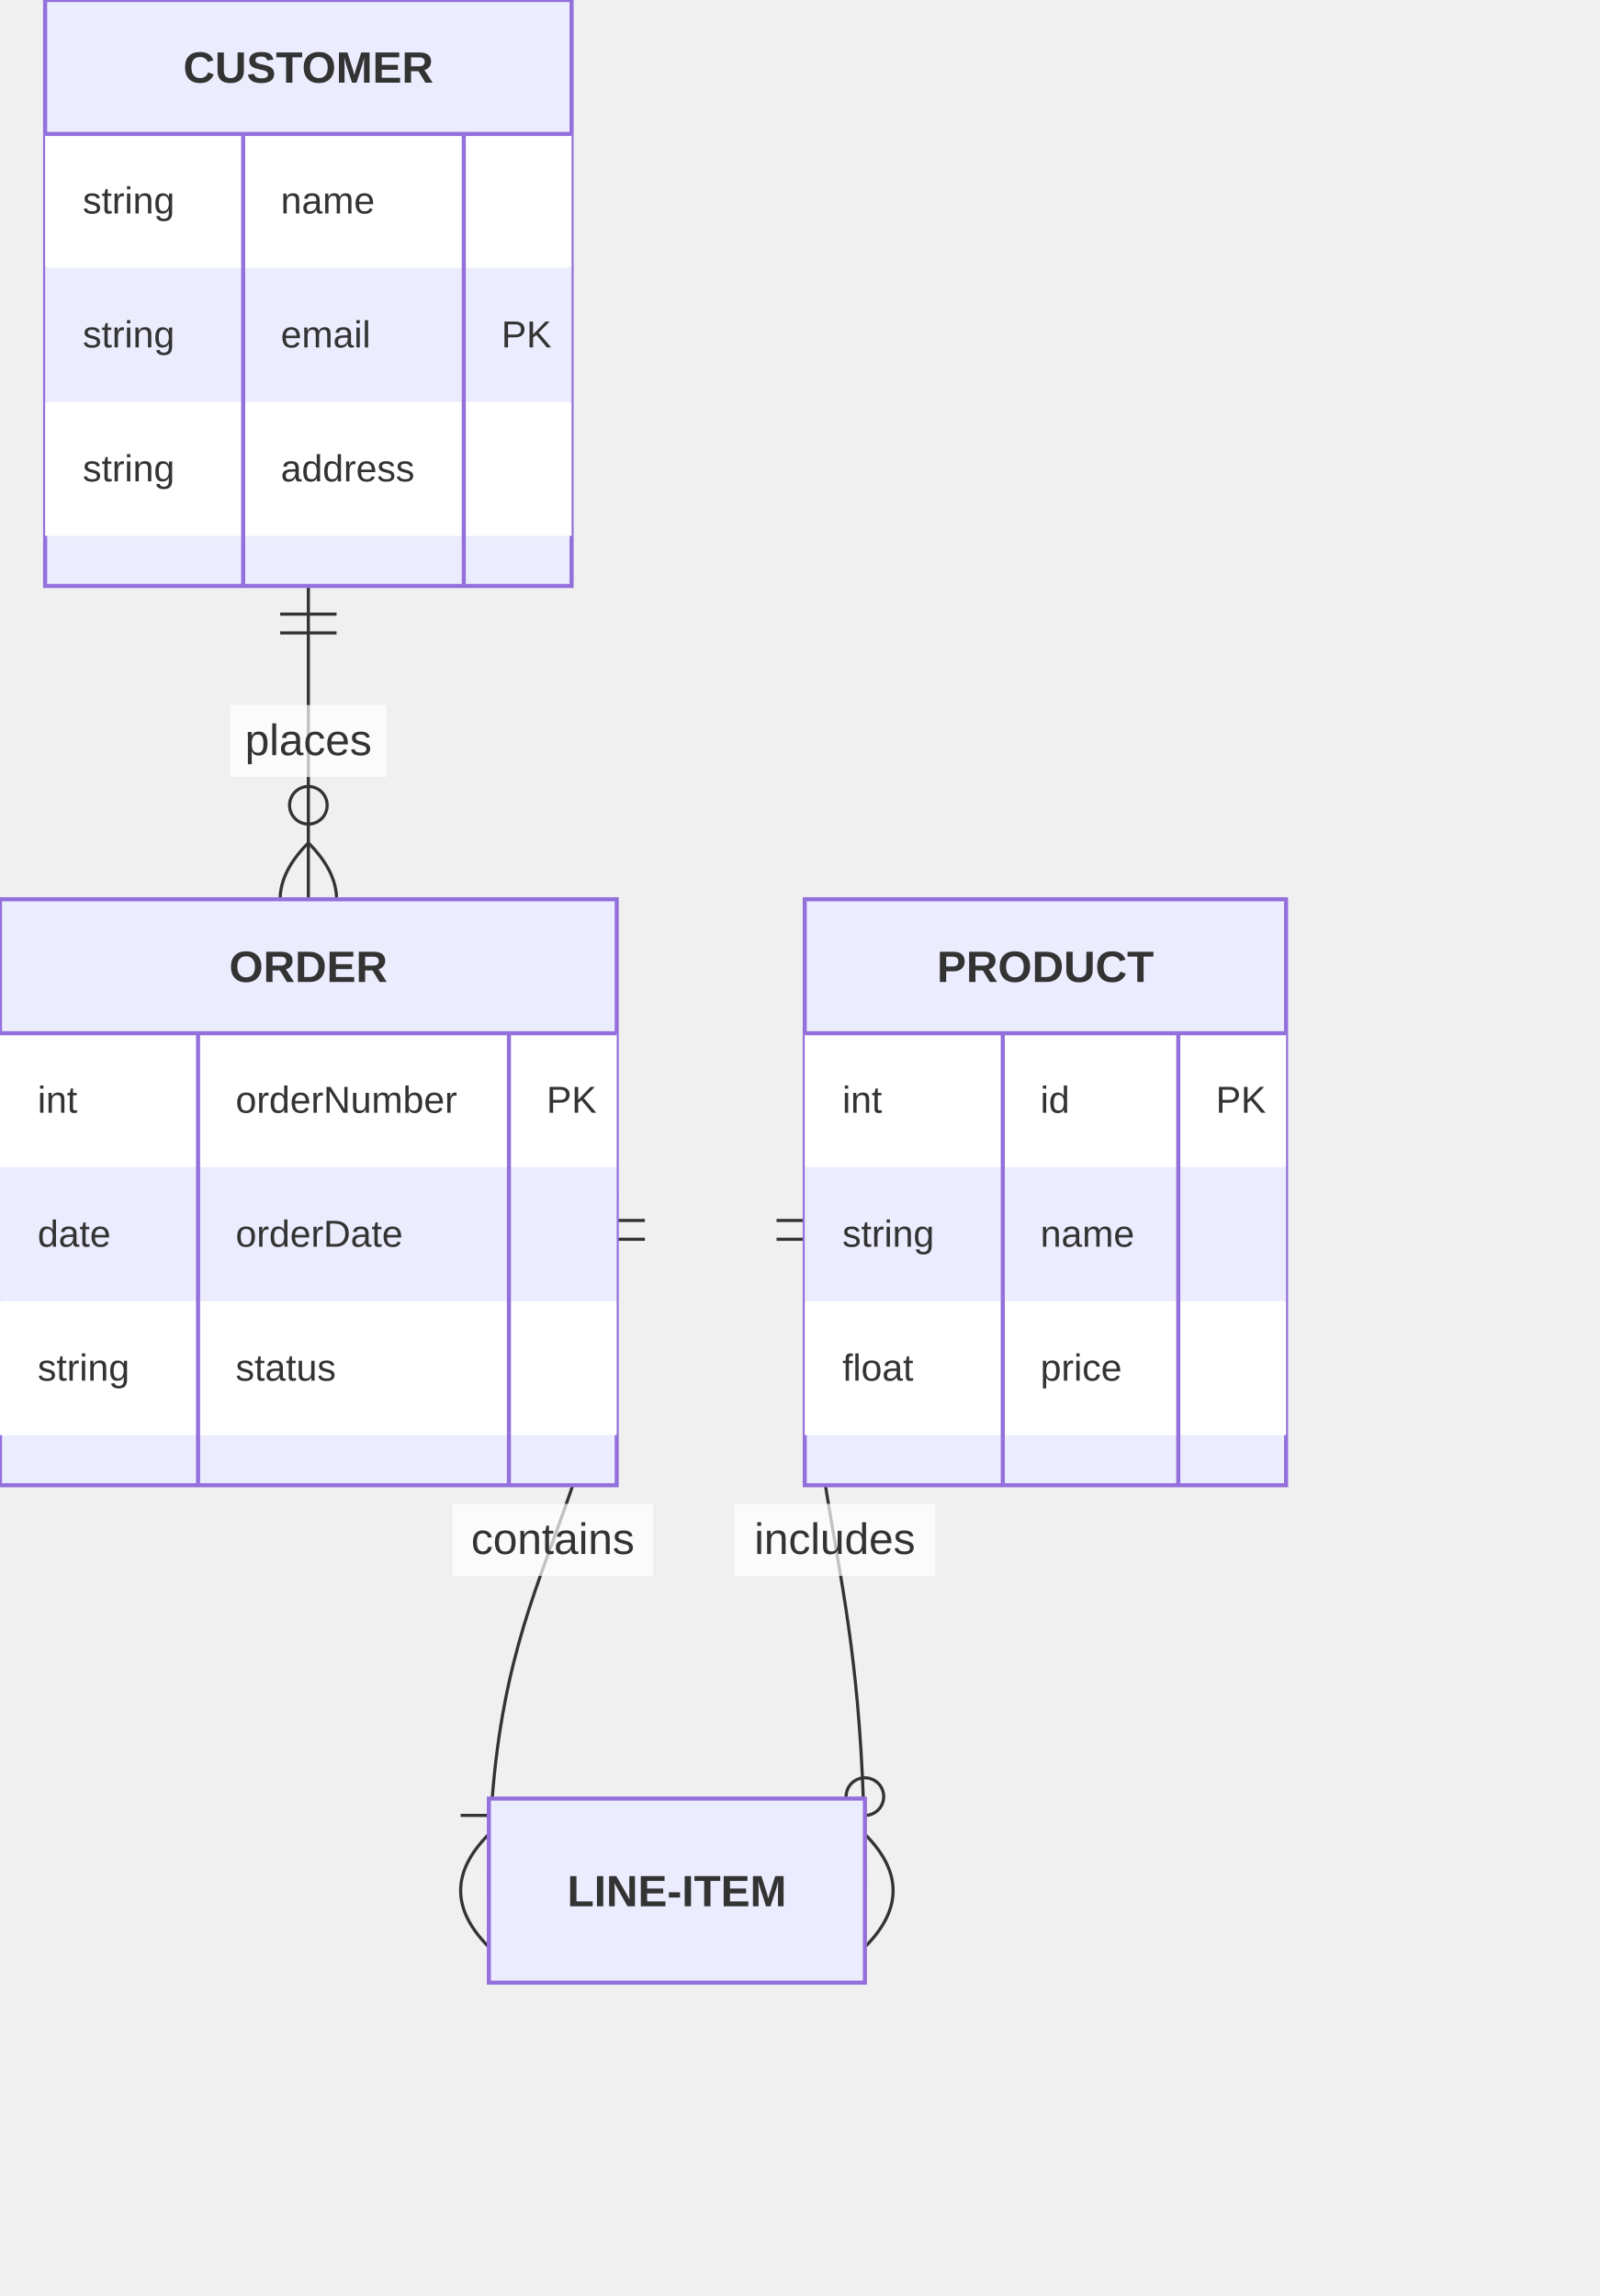
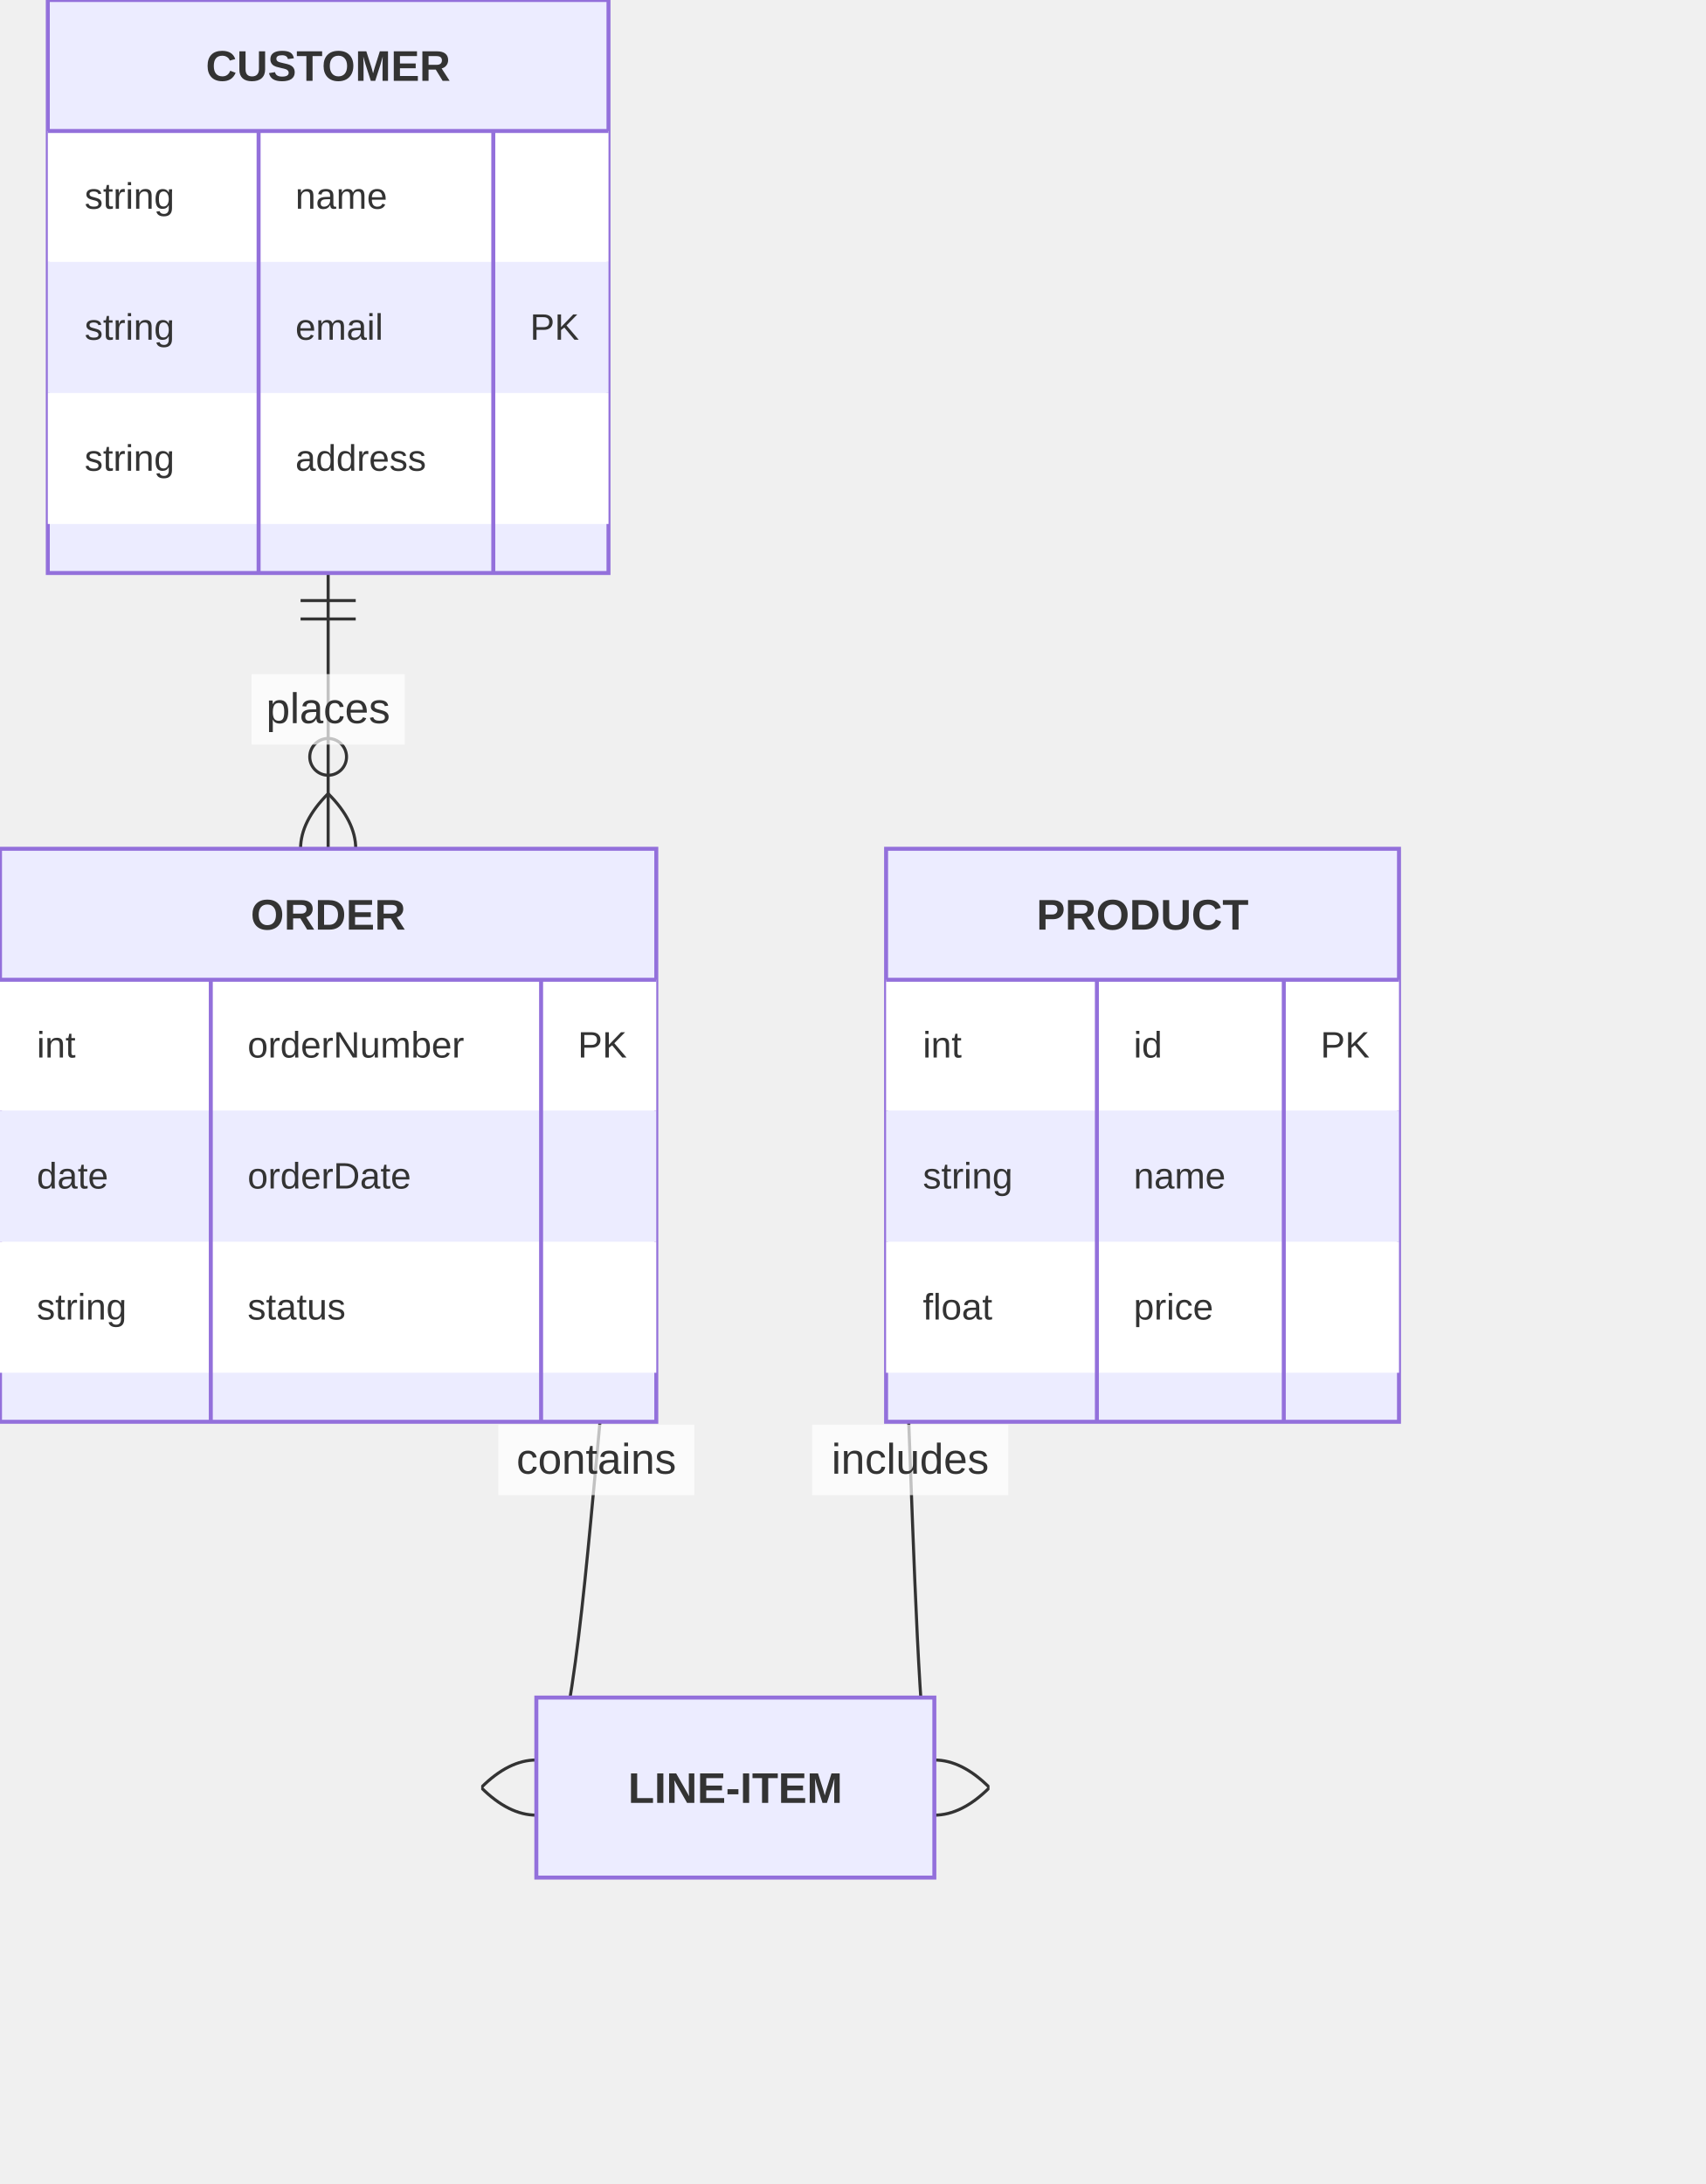
- <svg xmlns="http://www.w3.org/2000/svg" width="510.4" height="732.75" viewBox="0 0 510.4 732.75" class="mermaid">
+ <svg xmlns="http://www.w3.org/2000/svg" width="556.6" height="712.75" viewBox="0 0 556.6 712.75" class="mermaid">
  <style>

.mermaid {
  font-family: trebuchet ms, verdana, arial, sans-serif;
  font-size: 16px;
}

.node rect,
.node polygon,
.node circle,
.node ellipse,
.node path {
  fill: #ECECFF;
  stroke: #9370DB;
  stroke-width: 1px;
}

.node line {
  stroke: #9370DB;
  stroke-width: 1px;
}

.node .label {
  fill: #333333;
}

.node text {
  fill: #333333;
  font-family: trebuchet ms, verdana, arial, sans-serif;
  font-size: 16px;
}

.edge-path {
  fill: none;
  stroke: #333333;
  stroke-width: 1px;
}

.edge-label {
  fill: #333333;
  font-family: trebuchet ms, verdana, arial, sans-serif;
}

.edge-label-bg {
  fill: rgba(232, 232, 232, 0.8);
}

.subgraph {
  fill: #ffffde;
  stroke: #aaaa33;
  stroke-width: 1px;
}

.subgraph-title {
  fill: #333333;
  font-weight: bold;
}

.cluster rect {
  fill: #ffffde;
  stroke: #aaaa33;
  stroke-width: 1px;
  rx: 5px;
  ry: 5px;
}

.cluster-label {
  fill: #333333;
  font-family: trebuchet ms, verdana, arial, sans-serif;
  font-size: 16px;
  font-weight: bold;
}

marker path {
  fill: #333333;
  stroke: #333333;
}


.er-title {
  fill: #333333;
}

.entity-box {
  fill: #ECECFF;
  stroke: #9370DB;
}

.entity-header {
  fill: #9370DB;
  stroke: #9370DB;
}

.entity-name {
  fill: #333333;
  font-weight: bold;
}

.entity-attr {
  fill: #333333;
}

.relationshipLine {
  stroke: #333333;
  stroke-width: 1;
  fill: none;
}

.relationship-label {
  fill: #333333;
}

.relationship-label-background {
  fill: #ffffff;
  opacity: 0.7;
}

.marker {
  fill: none;
  stroke: #333333;
  stroke-width: 1;
}

.marker circle {
  fill: #ffffff;
}

.row-rect-odd {
  fill: #ffffff;
}

.row-rect-even {
  fill: #ECECFF;
}

.divider {
  stroke: #9370DB;
}

  </style>
  <defs>
    <marker id="er-onlyOneStart" viewBox="0 0 18 18" refX="0" refY="9" markerWidth="18" markerHeight="18" orient="auto">
      <path d="M9,0 L9,18 M15,0 L15,18" class="marker" />
    </marker>
    <marker id="er-onlyOneEnd" viewBox="0 0 18 18" refX="18" refY="9" markerWidth="18" markerHeight="18" orient="auto">
      <path d="M3,0 L3,18 M9,0 L9,18" class="marker" />
    </marker>
    <marker id="er-zeroOrOneStart" viewBox="0 0 30 18" refX="0" refY="9" markerWidth="30" markerHeight="18" orient="auto">
      <circle cx="21" cy="9" r="6" class="marker" fill="white" />
      <path d="M9,0 L9,18" class="marker" />
    </marker>
    <marker id="er-zeroOrOneEnd" viewBox="0 0 30 18" refX="30" refY="9" markerWidth="30" markerHeight="18" orient="auto">
      <circle cx="9" cy="9" r="6" class="marker" fill="white" />
      <path d="M21,0 L21,18" class="marker" />
    </marker>
    <marker id="er-oneOrMoreStart" viewBox="0 0 45 36" refX="18" refY="18" markerWidth="45" markerHeight="36" orient="auto">
      <path d="M0,18 Q 18,0 36,18 Q 18,36 0,18 M42,9 L42,27" class="marker" />
    </marker>
    <marker id="er-oneOrMoreEnd" viewBox="0 0 45 36" refX="27" refY="18" markerWidth="45" markerHeight="36" orient="auto">
      <path d="M3,9 L3,27 M9,18 Q27,0 45,18 Q27,36 9,18" class="marker" />
    </marker>
    <marker id="er-zeroOrMoreStart" viewBox="0 0 57 36" refX="18" refY="18" markerWidth="57" markerHeight="36" orient="auto">
      <circle cx="48" cy="18" r="6" class="marker" fill="white" />
      <path d="M0,18 Q18,0 36,18 Q18,36 0,18" class="marker" />
    </marker>
    <marker id="er-zeroOrMoreEnd" viewBox="0 0 57 36" refX="39" refY="18" markerWidth="57" markerHeight="36" orient="auto">
      <circle cx="9" cy="18" r="6" class="marker" fill="white" />
      <path d="M21,18 Q39,0 57,18 Q39,36 21,18" class="marker" />
    </marker>
  </defs>
  <g class="root">
    <g class="clusters">

    </g>
    <g class="edgePaths">

    </g>
    <g class="edgeLabels">

    </g>
    <g class="nodes">

    </g>
    <g class="relationship">
-       <path d="M98.4,187 C98.4,237 98.4,237 98.4,287" class="relationshipLine" marker-end="url(#er-zeroOrMoreEnd)" marker-start="url(#er-onlyOneStart)" />
-       <rect x="73.4" y="225" width="50" height="23" rx="0" ry="0" class="relationship-label-background" />
-       <text x="98.4" y="241" class="relationship-label" text-anchor="middle" font-size="14">places</text>
+       <path d="M107.1,187 C107.1,232 107.1,232 107.1,277" class="relationshipLine" marker-end="url(#er-zeroOrMoreEnd)" marker-start="url(#er-onlyOneStart)" />
+       <rect x="82.1" y="220" width="50" height="23" rx="0" ry="0" class="relationship-label-background" />
+       <text x="107.1" y="236" class="relationship-label" text-anchor="middle" font-size="14">places</text>
    </g>
    <g class="relationship">
-       <path d="M196.8,380.5 C196.8,491.938 156,491.938 156,603.375" class="relationshipLine" marker-start="url(#er-onlyOneStart)" marker-end="url(#er-oneOrMoreEnd)" />
-       <rect x="144.4" y="479.938" width="64" height="23" rx="0" ry="0" class="relationship-label-background" />
-       <text x="176.4" y="495.938" class="relationship-label" font-size="14" text-anchor="middle">contains</text>
+       <path d="M214.2,370.5 C194.625,370.5 194.625,583.375 175.05,583.375" class="relationshipLine" marker-start="url(#er-onlyOneStart)" marker-end="url(#er-oneOrMoreEnd)" />
+       <rect x="162.625" y="464.938" width="64" height="23" rx="0" ry="0" class="relationship-label-background" />
+       <text x="194.625" y="480.938" class="relationship-label" font-size="14" text-anchor="middle">contains</text>
    </g>
    <g class="relationship">
-       <path d="M256.8,380.5 C256.8,491.938 276,491.938 276,603.375" class="relationshipLine" marker-end="url(#er-zeroOrMoreEnd)" marker-start="url(#er-onlyOneStart)" />
-       <rect x="234.4" y="479.938" width="64" height="23" rx="0" ry="0" class="relationship-label-background" />
-       <text x="266.4" y="495.938" class="relationship-label" font-size="14" text-anchor="middle">includes</text>
+       <path d="M289.2,370.5 C297.075,370.5 297.075,583.375 304.95,583.375" class="relationshipLine" marker-start="url(#er-onlyOneStart)" marker-end="url(#er-zeroOrMoreEnd)" />
+       <rect x="265.075" y="464.938" width="64" height="23" rx="0" ry="0" class="relationship-label-background" />
+       <text x="297.075" y="480.938" class="relationship-label" font-size="14" text-anchor="middle">includes</text>
    </g>
    <g class="entity-node" id="entity-CUSTOMER-0">
-       <rect x="14.4" y="0" width="168" height="187" rx="0" ry="0" class="entity-box" stroke-width="1.3" />
-       <rect x="14.4" y="42.75" width="168" height="42.75" rx="0" ry="0" class="row-rect-odd" stroke-width="1.3" />
-       <rect x="14.4" y="85.5" width="168" height="42.75" rx="0" ry="0" class="row-rect-even" stroke-width="1.3" />
-       <rect x="14.4" y="128.25" width="168" height="42.75" rx="0" ry="0" class="row-rect-odd" stroke-width="1.3" />
-       <line x1="14.4" y1="42.75" x2="182.4" y2="42.75" class="divider" stroke-width="1.3" />
-       <line x1="77.6" y1="42.75" x2="77.6" y2="187" class="divider" stroke-width="1.3" />
-       <line x1="148" y1="42.75" x2="148" y2="187" class="divider" stroke-width="1.3" />
-       <text x="98.4" y="26.375" class="entity-name" text-anchor="middle" font-size="14">CUSTOMER</text>
-       <text x="26.4" y="68.125" class="entity-attr attribute-type" text-anchor="start" font-size="12">string</text>
-       <text x="89.6" y="68.125" class="entity-attr attribute-name" text-anchor="start" font-size="12">name</text>
-       <text x="26.4" y="110.875" class="entity-attr attribute-type" text-anchor="start" font-size="12">string</text>
-       <text x="89.6" y="110.875" class="entity-attr attribute-name" text-anchor="start" font-size="12">email</text>
-       <text x="160" y="110.875" class="entity-attr attribute-key" text-anchor="start" font-size="12">PK</text>
-       <text x="26.4" y="153.625" class="entity-attr attribute-type" text-anchor="start" font-size="12">string</text>
-       <text x="89.6" y="153.625" class="entity-attr attribute-name" font-size="12" text-anchor="start">address</text>
+       <rect x="15.6" y="0" width="183" height="187" rx="0" ry="0" class="entity-box" stroke-width="1.3" />
+       <rect x="15.6" y="42.75" width="183" height="42.75" rx="0" ry="0" class="row-rect-odd" stroke-width="1.3" />
+       <rect x="15.6" y="85.5" width="183" height="42.75" rx="0" ry="0" class="row-rect-even" stroke-width="1.3" />
+       <rect x="15.6" y="128.25" width="183" height="42.75" rx="0" ry="0" class="row-rect-odd" stroke-width="1.3" />
+       <line x1="15.6" y1="42.75" x2="198.6" y2="42.75" class="divider" stroke-width="1.3" />
+       <line x1="84.4" y1="42.75" x2="84.4" y2="187" class="divider" stroke-width="1.3" />
+       <line x1="161" y1="42.75" x2="161" y2="187" class="divider" stroke-width="1.3" />
+       <text x="107.1" y="26.375" class="entity-name" text-anchor="middle" font-size="14">CUSTOMER</text>
+       <text x="27.6" y="68.125" class="entity-attr attribute-type" text-anchor="start" font-size="12">string</text>
+       <text x="96.4" y="68.125" class="entity-attr attribute-name" text-anchor="start" font-size="12">name</text>
+       <text x="27.6" y="110.875" class="entity-attr attribute-type" font-size="12" text-anchor="start">string</text>
+       <text x="96.4" y="110.875" class="entity-attr attribute-name" text-anchor="start" font-size="12">email</text>
+       <text x="173" y="110.875" class="entity-attr attribute-key" font-size="12" text-anchor="start">PK</text>
+       <text x="27.6" y="153.625" class="entity-attr attribute-type" font-size="12" text-anchor="start">string</text>
+       <text x="96.4" y="153.625" class="entity-attr attribute-name" text-anchor="start" font-size="12">address</text>
    </g>
    <g class="entity-node" id="entity-LINE-ITEM-2">
-       <rect x="156" y="574" width="120" height="58.75" rx="0" ry="0" class="entity-box" stroke-width="1.3" />
-       <text x="216" y="608.375" class="entity-name" font-size="14" text-anchor="middle">LINE-ITEM</text>
+       <rect x="175.05" y="554" width="129.9" height="58.75" rx="0" ry="0" class="entity-box" stroke-width="1.3" />
+       <text x="240" y="588.375" class="entity-name" text-anchor="middle" font-size="14">LINE-ITEM</text>
    </g>
    <g class="entity-node" id="entity-ORDER-1">
-       <rect x="0" y="287" width="196.8" height="187" rx="0" ry="0" class="entity-box" stroke-width="1.3" />
-       <rect x="0" y="329.75" width="196.8" height="42.75" rx="0" ry="0" class="row-rect-odd" stroke-width="1.3" />
-       <rect x="0" y="372.5" width="196.8" height="42.75" rx="0" ry="0" class="row-rect-even" stroke-width="1.3" />
-       <rect x="0" y="415.25" width="196.8" height="42.75" rx="0" ry="0" class="row-rect-odd" stroke-width="1.3" />
-       <line x1="0" y1="329.75" x2="196.8" y2="329.75" class="divider" stroke-width="1.3" />
-       <line x1="63.2" y1="329.75" x2="63.2" y2="474" class="divider" stroke-width="1.3" />
-       <line x1="162.4" y1="329.75" x2="162.4" y2="474" class="divider" stroke-width="1.3" />
-       <text x="98.4" y="313.375" class="entity-name" font-size="14" text-anchor="middle">ORDER</text>
-       <text x="12" y="355.125" class="entity-attr attribute-type" text-anchor="start" font-size="12">int</text>
-       <text x="75.2" y="355.125" class="entity-attr attribute-name" text-anchor="start" font-size="12">orderNumber</text>
-       <text x="174.4" y="355.125" class="entity-attr attribute-key" font-size="12" text-anchor="start">PK</text>
-       <text x="12" y="397.875" class="entity-attr attribute-type" font-size="12" text-anchor="start">date</text>
-       <text x="75.2" y="397.875" class="entity-attr attribute-name" text-anchor="start" font-size="12">orderDate</text>
-       <text x="12" y="440.625" class="entity-attr attribute-type" text-anchor="start" font-size="12">string</text>
-       <text x="75.2" y="440.625" class="entity-attr attribute-name" text-anchor="start" font-size="12">status</text>
+       <rect x="0" y="277" width="214.2" height="187" rx="0" ry="0" class="entity-box" stroke-width="1.3" />
+       <rect x="0" y="319.75" width="214.2" height="42.75" rx="0" ry="0" class="row-rect-odd" stroke-width="1.3" />
+       <rect x="0" y="362.5" width="214.2" height="42.75" rx="0" ry="0" class="row-rect-even" stroke-width="1.3" />
+       <rect x="0" y="405.25" width="214.2" height="42.75" rx="0" ry="0" class="row-rect-odd" stroke-width="1.3" />
+       <line x1="0" y1="319.75" x2="214.2" y2="319.75" class="divider" stroke-width="1.3" />
+       <line x1="68.8" y1="319.75" x2="68.8" y2="464" class="divider" stroke-width="1.3" />
+       <line x1="176.6" y1="319.75" x2="176.6" y2="464" class="divider" stroke-width="1.3" />
+       <text x="107.1" y="303.375" class="entity-name" font-size="14" text-anchor="middle">ORDER</text>
+       <text x="12" y="345.125" class="entity-attr attribute-type" font-size="12" text-anchor="start">int</text>
+       <text x="80.8" y="345.125" class="entity-attr attribute-name" text-anchor="start" font-size="12">orderNumber</text>
+       <text x="188.6" y="345.125" class="entity-attr attribute-key" text-anchor="start" font-size="12">PK</text>
+       <text x="12" y="387.875" class="entity-attr attribute-type" font-size="12" text-anchor="start">date</text>
+       <text x="80.8" y="387.875" class="entity-attr attribute-name" text-anchor="start" font-size="12">orderDate</text>
+       <text x="12" y="430.625" class="entity-attr attribute-type" font-size="12" text-anchor="start">string</text>
+       <text x="80.8" y="430.625" class="entity-attr attribute-name" font-size="12" text-anchor="start">status</text>
    </g>
    <g class="entity-node" id="entity-PRODUCT-3">
-       <rect x="256.8" y="287" width="153.6" height="187" rx="0" ry="0" class="entity-box" stroke-width="1.3" />
-       <rect x="256.8" y="329.75" width="153.6" height="42.75" rx="0" ry="0" class="row-rect-odd" stroke-width="1.3" />
-       <rect x="256.8" y="372.5" width="153.6" height="42.75" rx="0" ry="0" class="row-rect-even" stroke-width="1.3" />
-       <rect x="256.8" y="415.25" width="153.6" height="42.75" rx="0" ry="0" class="row-rect-odd" stroke-width="1.3" />
-       <line x1="256.8" y1="329.75" x2="410.4" y2="329.75" class="divider" stroke-width="1.3" />
-       <line x1="320" y1="329.75" x2="320" y2="474" class="divider" stroke-width="1.3" />
-       <line x1="376" y1="329.75" x2="376" y2="474" class="divider" stroke-width="1.3" />
-       <text x="333.6" y="313.375" class="entity-name" text-anchor="middle" font-size="14">PRODUCT</text>
-       <text x="268.8" y="355.125" class="entity-attr attribute-type" text-anchor="start" font-size="12">int</text>
-       <text x="332" y="355.125" class="entity-attr attribute-name" text-anchor="start" font-size="12">id</text>
-       <text x="388" y="355.125" class="entity-attr attribute-key" text-anchor="start" font-size="12">PK</text>
-       <text x="268.8" y="397.875" class="entity-attr attribute-type" font-size="12" text-anchor="start">string</text>
-       <text x="332" y="397.875" class="entity-attr attribute-name" text-anchor="start" font-size="12">name</text>
-       <text x="268.8" y="440.625" class="entity-attr attribute-type" font-size="12" text-anchor="start">float</text>
-       <text x="332" y="440.625" class="entity-attr attribute-name" text-anchor="start" font-size="12">price</text>
+       <rect x="289.2" y="277" width="167.4" height="187" rx="0" ry="0" class="entity-box" stroke-width="1.3" />
+       <rect x="289.2" y="319.75" width="167.4" height="42.75" rx="0" ry="0" class="row-rect-odd" stroke-width="1.3" />
+       <rect x="289.2" y="362.5" width="167.4" height="42.75" rx="0" ry="0" class="row-rect-even" stroke-width="1.3" />
+       <rect x="289.2" y="405.25" width="167.4" height="42.75" rx="0" ry="0" class="row-rect-odd" stroke-width="1.3" />
+       <line x1="289.2" y1="319.75" x2="456.6" y2="319.75" class="divider" stroke-width="1.3" />
+       <line x1="358" y1="319.75" x2="358" y2="464" class="divider" stroke-width="1.3" />
+       <line x1="419" y1="319.75" x2="419" y2="464" class="divider" stroke-width="1.3" />
+       <text x="372.9" y="303.375" class="entity-name" font-size="14" text-anchor="middle">PRODUCT</text>
+       <text x="301.2" y="345.125" class="entity-attr attribute-type" font-size="12" text-anchor="start">int</text>
+       <text x="370" y="345.125" class="entity-attr attribute-name" text-anchor="start" font-size="12">id</text>
+       <text x="431" y="345.125" class="entity-attr attribute-key" font-size="12" text-anchor="start">PK</text>
+       <text x="301.2" y="387.875" class="entity-attr attribute-type" font-size="12" text-anchor="start">string</text>
+       <text x="370" y="387.875" class="entity-attr attribute-name" text-anchor="start" font-size="12">name</text>
+       <text x="301.2" y="430.625" class="entity-attr attribute-type" font-size="12" text-anchor="start">float</text>
+       <text x="370" y="430.625" class="entity-attr attribute-name" font-size="12" text-anchor="start">price</text>
    </g>
  </g>
</svg>
